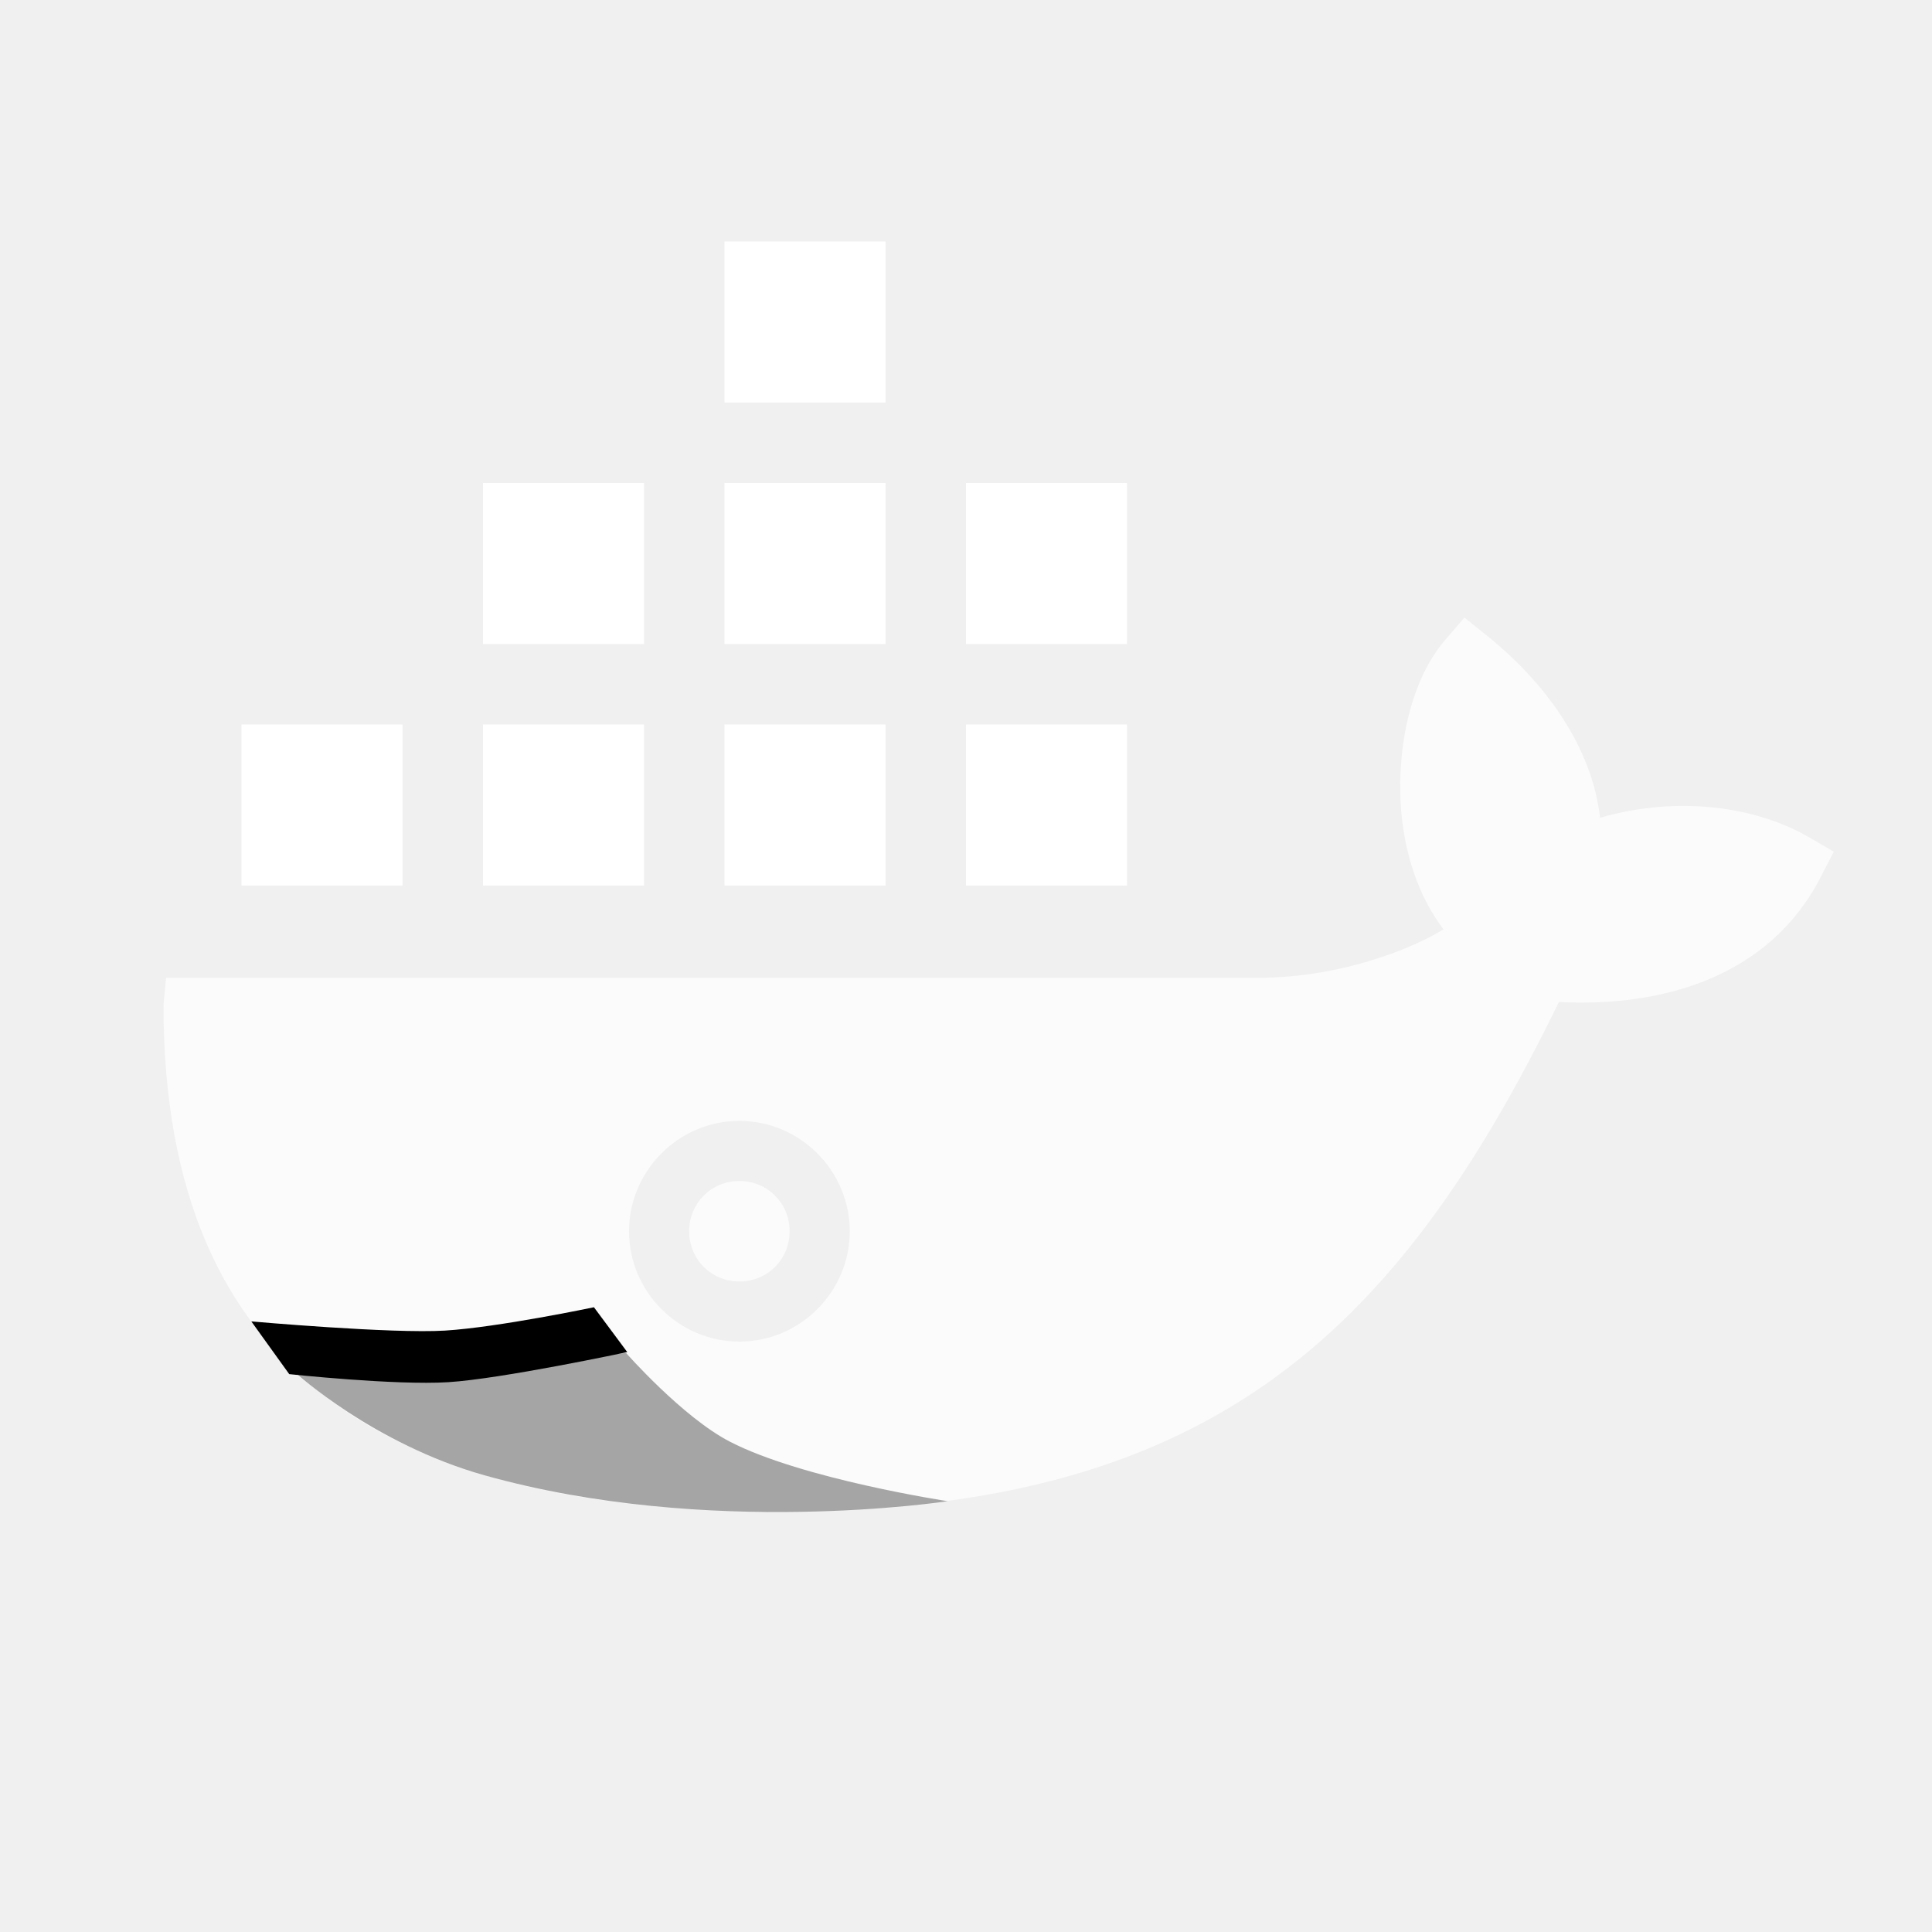
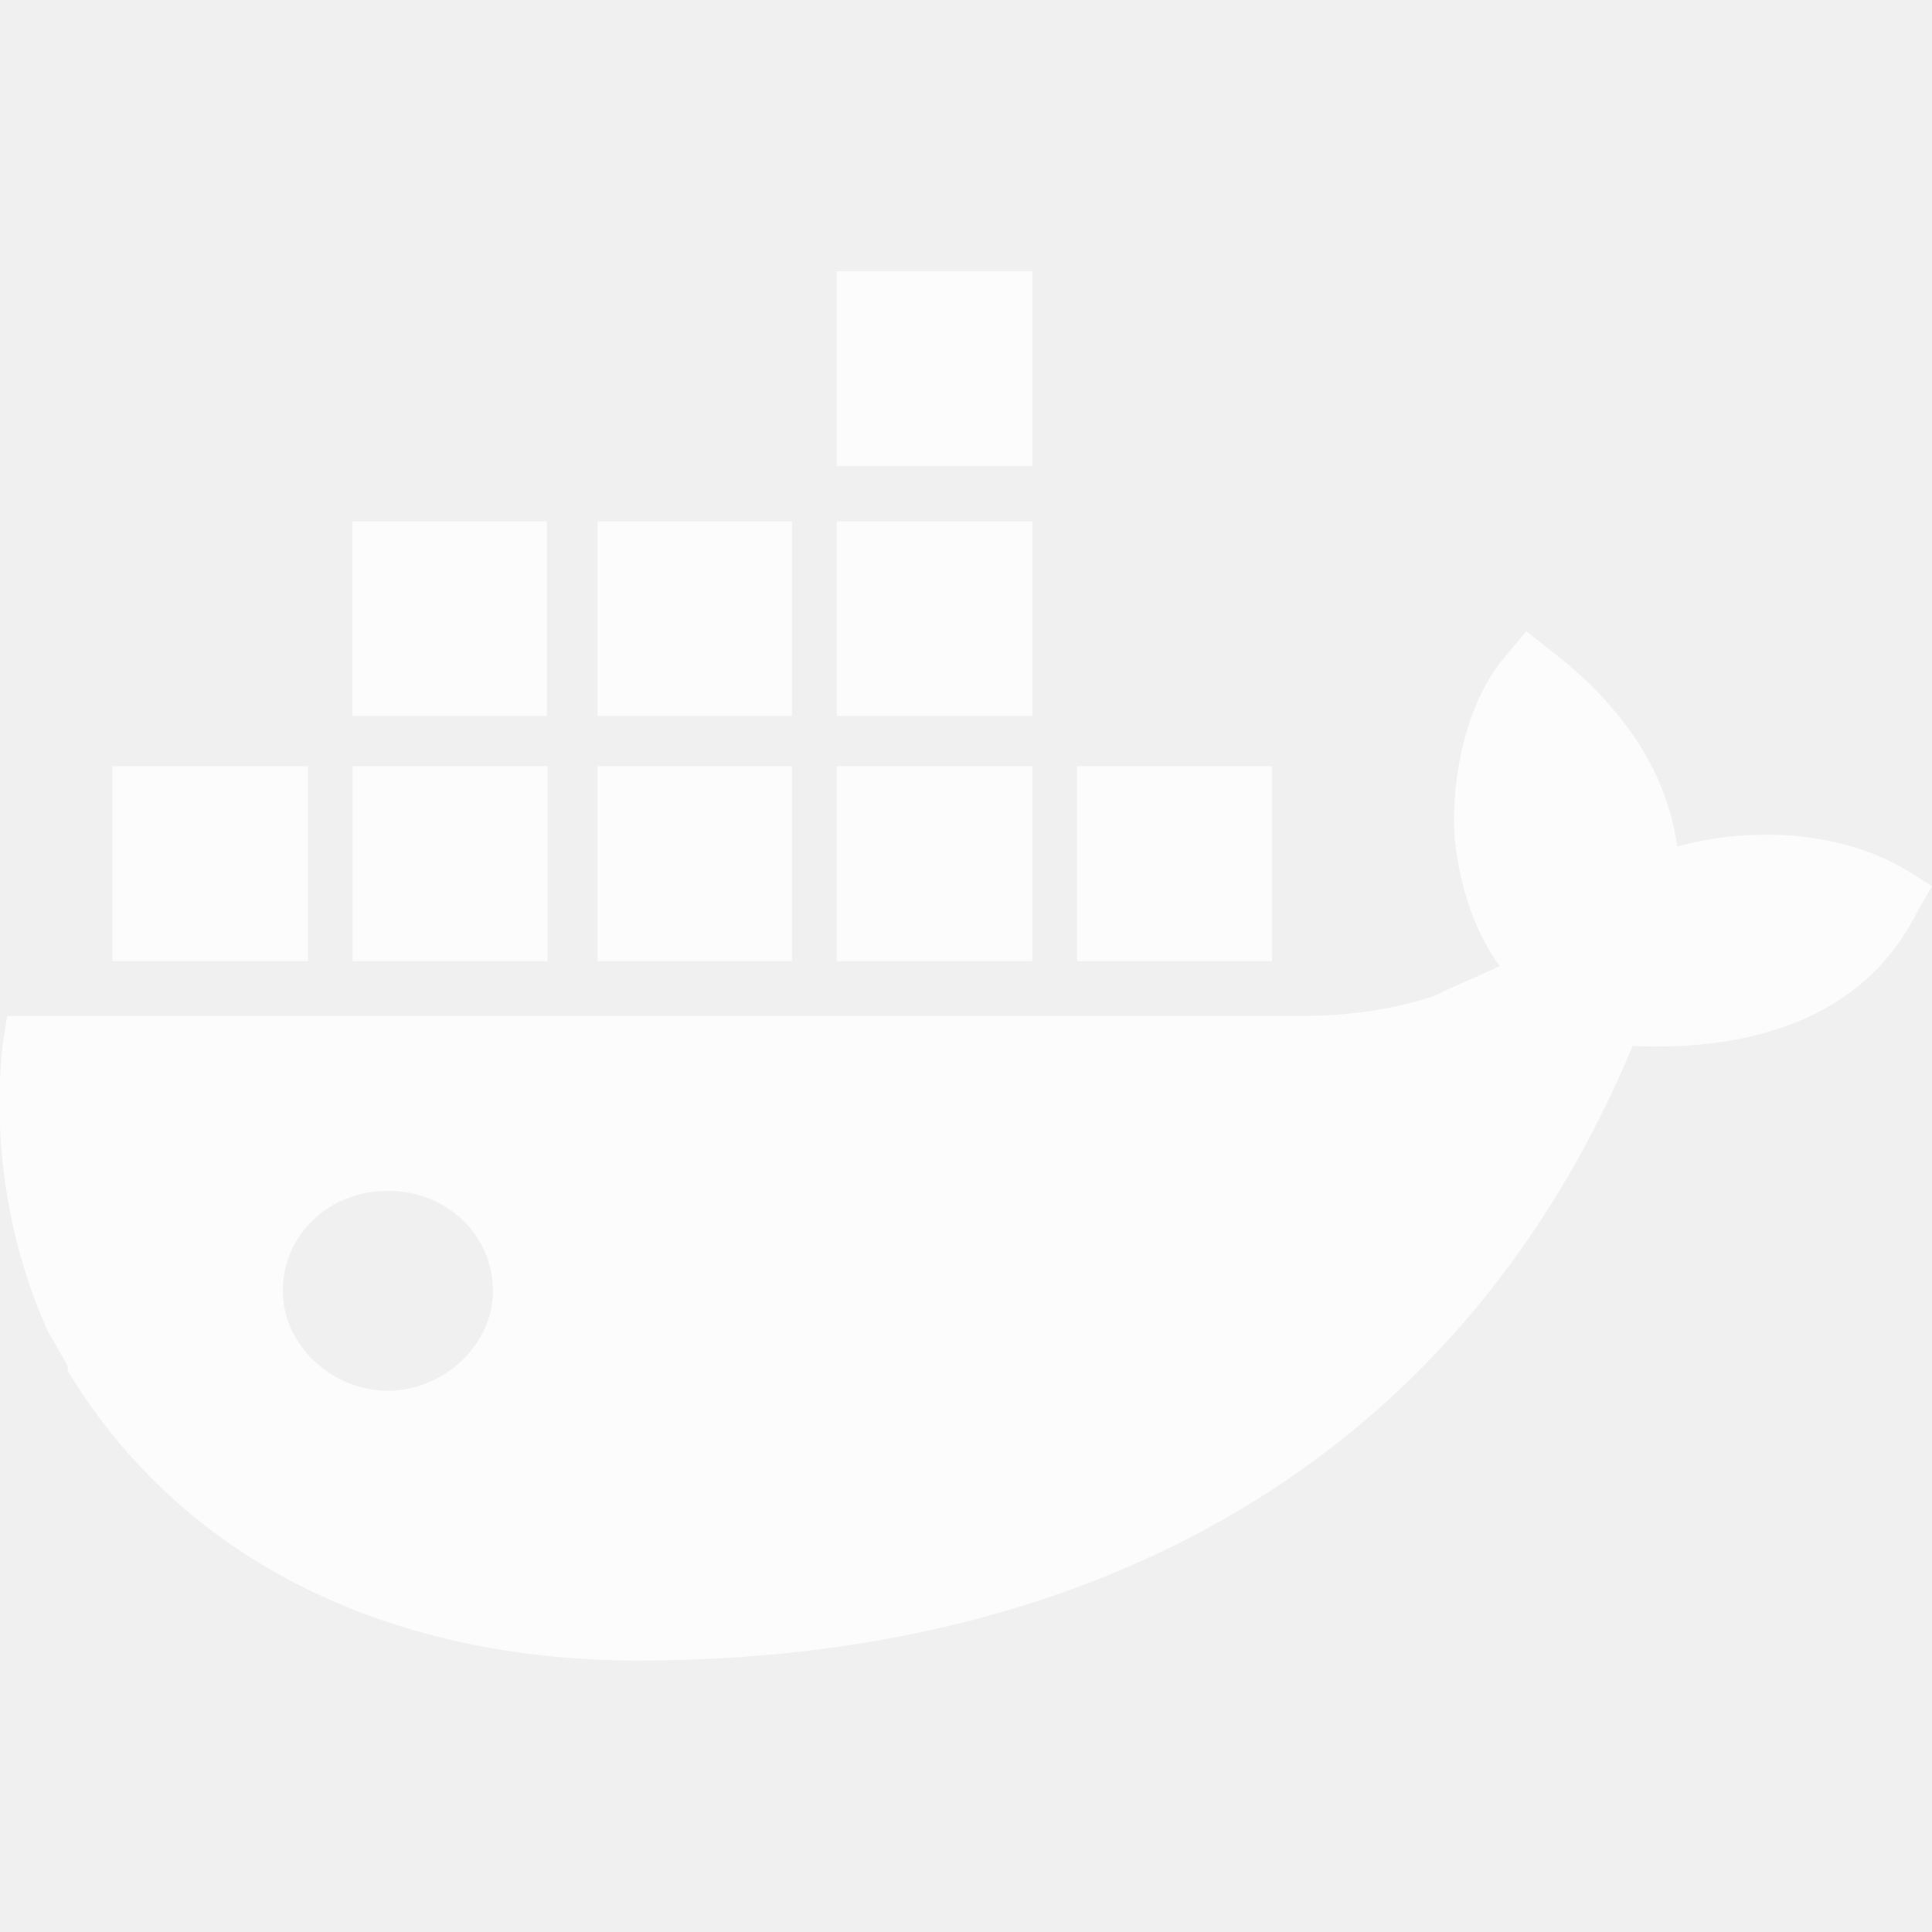
- <svg xmlns="http://www.w3.org/2000/svg" version="1.1" id="Layer_1" x="0px" y="0px" width="24" height="24" viewBox="0 0 24 24" enable-background="new 0 0 466 423.891" xml:space="preserve">
-   <defs id="defs39" />
-   <g id="layer2" style="display:inline">
-     <path style="clip-rule:evenodd;fill:#fbfbfb;fill-opacity:1;fill-rule:evenodd;stroke-width:0.047" d="M 18.192,7.672 17.957,7.944 c -0.473,0.547 -0.613,1.456 -0.549,2.154 0.048,0.513 0.209,1.035 0.525,1.447 -0.24,0.144 -0.514,0.258 -0.757,0.34 -0.495,0.168 -1.033,0.262 -1.555,0.262 l -13.558,0 -0.032,0.337 c 0,4.638 2.886,6.292 7.634,6.292 5.282,0 7.651,-2.116 9.7,-6.329 1.295,0.068 2.62,-0.317 3.253,-1.553 l 0.162,-0.314 -0.307,-0.179 C 21.725,9.969 20.727,9.909 19.877,10.159 19.772,9.256 19.178,8.464 18.472,7.897 Z M 9.185,13.924 c 0.753,0 1.371,0.618 1.371,1.371 0,0.753 -0.618,1.371 -1.371,1.371 -0.753,0 -1.371,-0.618 -1.371,-1.371 0,-0.753 0.618,-1.371 1.371,-1.371 z m 0,0.747 c -0.349,0 -0.624,0.275 -0.624,0.624 0,0.349 0.275,0.624 0.624,0.624 0.349,0 0.624,-0.275 0.624,-0.624 0,-0.349 -0.275,-0.624 -0.624,-0.624 z" id="outline_7_" />
-     <path style="fill:#000000;fill-opacity:0.34;fill-rule:evenodd;stroke:none;stroke-width:1px;stroke-linecap:butt;stroke-linejoin:miter;stroke-opacity:1" d="m 3.68,17.059 4.098,-0.251 c 0,0 0.702,0.798 1.289,1.101 0.9,0.465 2.704,0.739 2.704,0.739 0,0 -2.98,0.46 -5.75,-0.321 C 4.634,17.936 3.68,17.059 3.68,17.059 Z" id="path8074" />
-     <path style="color:#000000;clip-rule:nonzero;display:inline;overflow:visible;visibility:visible;opacity:1;isolation:auto;mix-blend-mode:normal;color-interpolation:sRGB;color-interpolation-filters:linearRGB;solid-color:#000000;solid-opacity:1;fill:#000000;fill-opacity:1;fill-rule:nonzero;stroke:none;stroke-width:0.384;stroke-linecap:butt;stroke-linejoin:miter;stroke-miterlimit:4;stroke-dasharray:none;stroke-dashoffset:0;stroke-opacity:0.996;marker:none;marker-start:none;marker-mid:none;marker-end:none;paint-order:normal;color-rendering:auto;image-rendering:auto;shape-rendering:auto;text-rendering:auto;enable-background:accumulate" d="m 3.122,16.415 c 0,0 1.749,0.155 2.407,0.114 0.664,-0.041 1.849,-0.29 1.849,-0.29 l 0.414,0.557 c 0,0 -1.561,0.333 -2.225,0.374 -0.657,0.041 -1.974,-0.1 -1.974,-0.1 z" id="rect8076" />
-   </g>
-   <rect x="-43.5" y="-362.886" display="none" width="792" height="612" id="rect2" style="clip-rule:evenodd;display:none;fill:#e7e7e7;fill-rule:evenodd" />
-   <g id="layer1" style="display:inline">
-     <g id="g8079">
-       <path style="clip-rule:evenodd;fill:#ffffff;fill-rule:evenodd;stroke-width:0.049" id="path23-6" d="m 12,9 2,0 0,2 -2,0 z" />
-       <path style="clip-rule:evenodd;fill:#ffffff;fill-rule:evenodd;stroke-width:0.049" id="path23-6-5" d="m 9,9 2,0 L 11,11 9,11 Z" />
-       <path style="clip-rule:evenodd;fill:#ffffff;fill-rule:evenodd;stroke-width:0.049" id="path23-6-6" d="m 6,9 2,0 L 8,11 6,11 Z" />
-       <path style="clip-rule:evenodd;fill:#ffffff;fill-rule:evenodd;stroke-width:0.049" id="path23-6-5-2" d="m 3,9 2,0 L 5,11 3,11 Z" />
-       <path style="clip-rule:evenodd;fill:#ffffff;fill-rule:evenodd;stroke-width:0.049" id="path23-6-1" d="m 12,6 2,0 0,2 -2,0 z" />
-       <path style="clip-rule:evenodd;fill:#ffffff;fill-rule:evenodd;stroke-width:0.049" id="path23-6-5-27" d="m 9,6 2,0 0,2 L 9,8 Z" />
-       <path style="clip-rule:evenodd;fill:#ffffff;fill-rule:evenodd;stroke-width:0.049" id="path23-6-6-0" d="m 6,6 2,0 L 8,8 6,8 Z" />
-       <path style="clip-rule:evenodd;fill:#ffffff;fill-rule:evenodd;stroke-width:0.049" id="path23-6-1-9" d="m 9,3 2,0 L 11,5 9,5 Z" />
-     </g>
-   </g>
-   <g style="display:none" id="g8207">
-     <g id="g8209" />
-   </g>
+ <svg xmlns="http://www.w3.org/2000/svg" viewBox="0 0 16 16" fill-rule="evenodd" clip-rule="evenodd" stroke-linejoin="round" stroke-miterlimit="1.414" version="1.1" id="svg4">
+   <defs id="defs8" />
+   <path d="M3.212 11.518c-.456 0-.87-.373-.87-.828 0-.455.373-.828.87-.828.496 0 .87.373.87.828 0 .455-.415.828-.87.828zm10.677-4.51c-.09-.663-.5-1.2-1.04-1.615l-.21-.166-.17.207c-.33.373-.46 1.035-.42 1.53.04.374.16.746.37 1.036-.17.083-.38.166-.54.248-.38.124-.75.166-1.12.166H.06l-.04.248c-.08.787.04 1.614.375 2.36l.166.29v.04c1 1.656 2.78 2.4 4.72 2.4 3.73 0 6.79-1.613 8.24-5.09.95.042 1.91-.207 2.36-1.117l.12-.207-.2-.124c-.54-.33-1.28-.373-1.9-.207zm-5.34-.663H6.93V7.96h1.62V6.344zm0-2.028H6.93V5.93h1.62V4.318zm0-2.07H6.93V3.86h1.62V2.248zm1.98 4.098H8.92V7.96h1.614V6.344zm-6 0H2.92V7.96h1.614V6.344zm2.02 0h-1.6V7.96h1.61V6.344zm-4.02 0H.93V7.96h1.62V6.344zm4.02-2.028h-1.6V5.93h1.61V4.318zm-2.03 0h-1.6V5.93h1.61V4.318z" fill-rule="nonzero" id="path2" style="fill:#fcfcfc;fill-opacity:1" />
</svg>
